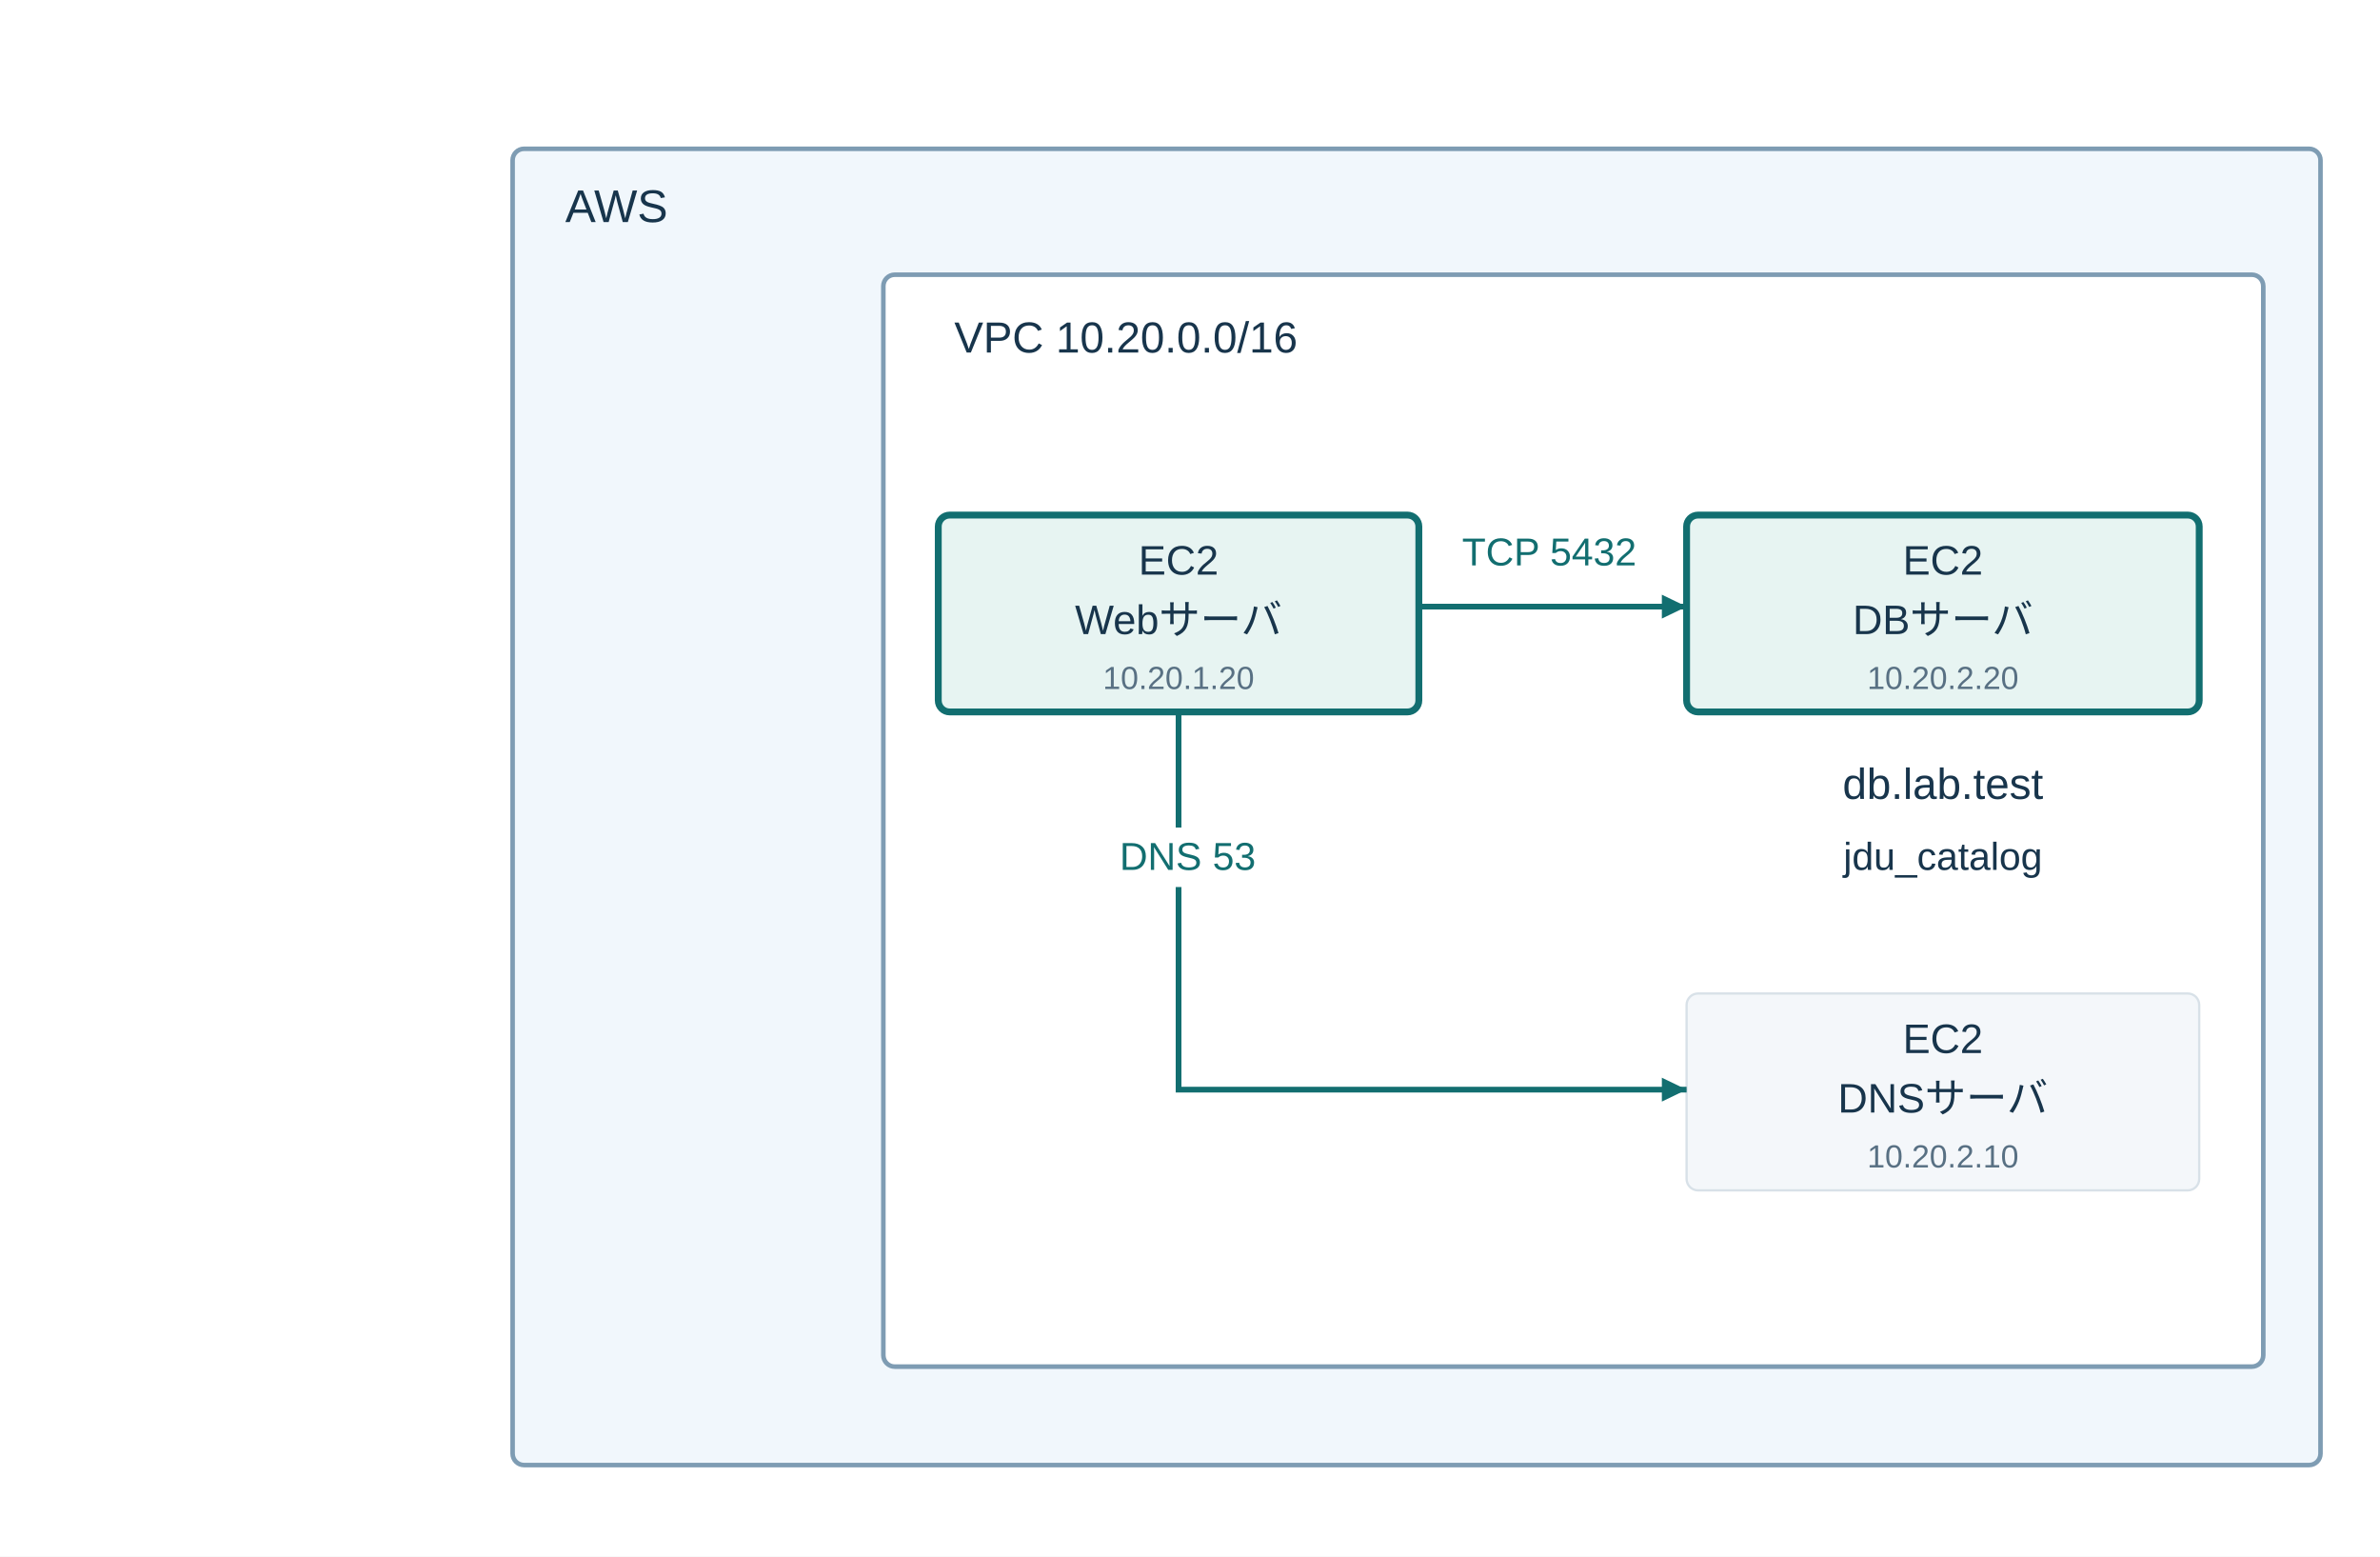
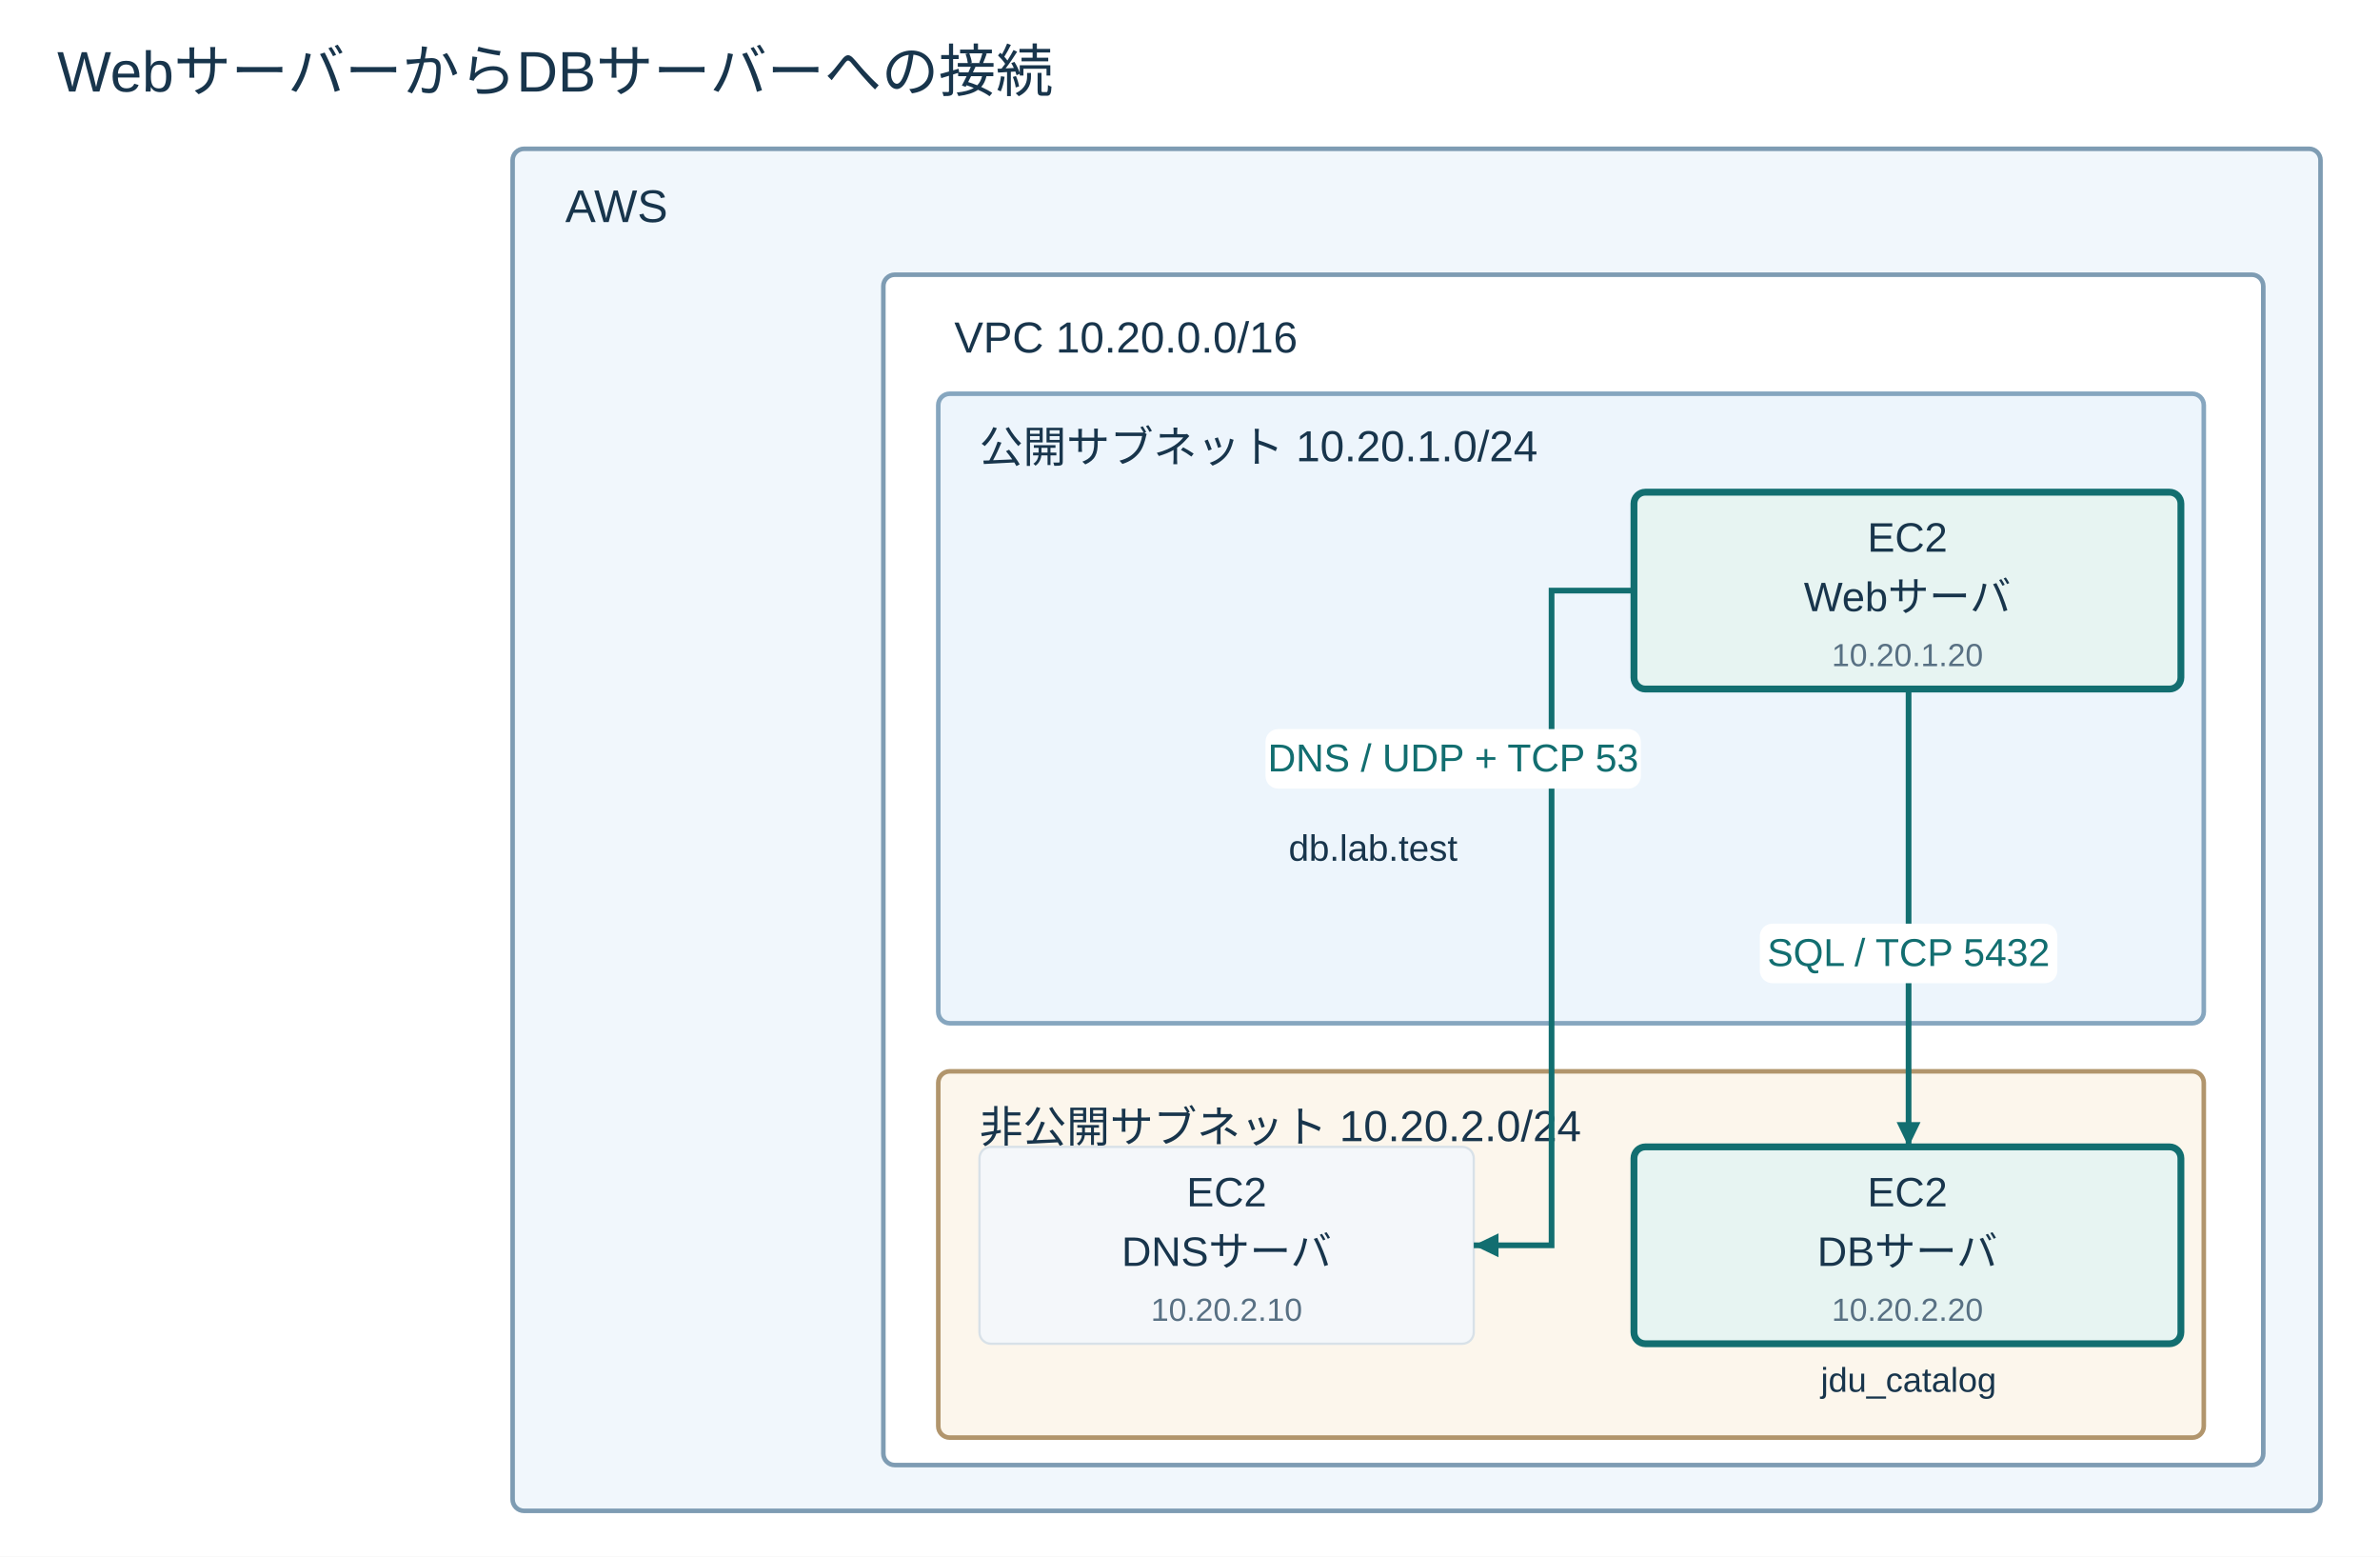
<svg xmlns="http://www.w3.org/2000/svg" width="1040" height="680" viewBox="0 0 1040 680" role="img">
  <rect width="1040" height="680" fill="white" />
-   <rect x="224" y="65" width="790" height="575" rx="5" fill="#f1f7fc" stroke="#7e9cb3" stroke-width="2" />
+   <text x="25" y="40" font-size="25" font-family="Arial,MS Gothic,sans-serif" fill="#18354c">WebサーバーからDBサーバーへの接続</text>
+   <rect x="224" y="65" width="790" height="595" rx="5" fill="#f1f7fc" stroke="#7e9cb3" stroke-width="2" />
  <text x="247" y="97" font-size="20" font-family="Arial,MS Gothic,sans-serif" fill="#18354c">AWS</text>
-   <rect x="386" y="120" width="603" height="477" rx="5" fill="white" stroke="#7e9cb3" stroke-width="2" />
+   <rect x="386" y="120" width="603" height="520" rx="5" fill="white" stroke="#7e9cb3" stroke-width="2" />
  <text x="417" y="154" font-size="19" font-family="Arial,MS Gothic,sans-serif" fill="#18354c">VPC  10.20.0.0/16</text>
-   <rect x="410" y="225" width="210" height="86" rx="5" fill="#e7f4f2" stroke="#126e70" stroke-width="3" />
-   <text x="515.0" y="251" font-size="18" font-family="Arial,MS Gothic,sans-serif" fill="#18354c" text-anchor="middle">EC2</text>
-   <text x="515.0" y="277" font-size="18" font-family="Arial,MS Gothic,sans-serif" fill="#18354c" text-anchor="middle">Webサーバ</text>
-   <text x="515.0" y="301" font-size="14" font-family="Arial,MS Gothic,sans-serif" fill="#587083" text-anchor="middle">10.20.1.20</text>
-   <rect x="737" y="225" width="224" height="86" rx="5" fill="#e7f4f2" stroke="#126e70" stroke-width="3" />
-   <text x="849.0" y="251" font-size="18" font-family="Arial,MS Gothic,sans-serif" fill="#18354c" text-anchor="middle">EC2</text>
-   <text x="849.0" y="277" font-size="18" font-family="Arial,MS Gothic,sans-serif" fill="#18354c" text-anchor="middle">DBサーバ</text>
-   <text x="849.0" y="301" font-size="14" font-family="Arial,MS Gothic,sans-serif" fill="#587083" text-anchor="middle">10.20.2.20</text>
-   <rect x="737" y="434" width="224" height="86" rx="5" fill="#f4f7fa" stroke="#d8e1e8" stroke-width="1" />
-   <text x="849.0" y="460" font-size="18" font-family="Arial,MS Gothic,sans-serif" fill="#18354c" text-anchor="middle">EC2</text>
-   <text x="849.0" y="486" font-size="18" font-family="Arial,MS Gothic,sans-serif" fill="#18354c" text-anchor="middle">DNSサーバ</text>
-   <text x="849.0" y="510" font-size="14" font-family="Arial,MS Gothic,sans-serif" fill="#587083" text-anchor="middle">10.20.2.10</text>
-   <polyline points="620,265 737,265" fill="none" stroke="#126e70" stroke-width="2.5" />
-   <polygon points="737.00,265.00 726.19,270.22 726.19,259.78" fill="#126e70" />
-   <rect x="638.0" y="229" width="78.0" height="25" rx="5" fill="white" stroke="white" stroke-width="1" />
-   <text x="677" y="247" font-size="17" font-family="Arial,MS Gothic,sans-serif" fill="#126e70" text-anchor="middle">TCP 5432</text>
-   <polyline points="515,311 515,476 737,476" fill="none" stroke="#126e70" stroke-width="2.5" />
-   <polygon points="737.00,476.00 726.19,481.22 726.19,470.78" fill="#126e70" />
-   <rect x="488.5" y="362" width="61.0" height="25" rx="5" fill="white" stroke="white" stroke-width="1" />
-   <text x="519" y="380" font-size="17" font-family="Arial,MS Gothic,sans-serif" fill="#126e70" text-anchor="middle">DNS 53</text>
-   <text x="849" y="349" font-size="19" font-family="Arial,MS Gothic,sans-serif" fill="#18354c" text-anchor="middle">db.lab.test</text>
-   <text x="849" y="380" font-size="17" font-family="Arial,MS Gothic,sans-serif" fill="#18354c" text-anchor="middle">jdu_catalog</text>
+   <rect x="410" y="172" width="553" height="275" rx="5" fill="#edf5fc" stroke="#86a6bf" stroke-width="2" />
+   <text x="428" y="202" font-size="19" font-family="Arial,MS Gothic,sans-serif" fill="#18354c">公開サブネット  10.20.1.0/24</text>
+   <rect x="410" y="468" width="553" height="160" rx="5" fill="#fcf6ec" stroke="#b1956c" stroke-width="2" />
+   <text x="428" y="499" font-size="19" font-family="Arial,MS Gothic,sans-serif" fill="#18354c">非公開サブネット  10.20.2.0/24</text>
+   <rect x="714" y="215" width="239" height="86" rx="5" fill="#e7f4f2" stroke="#126e70" stroke-width="3" />
+   <text x="833.5" y="241" font-size="18" font-family="Arial,MS Gothic,sans-serif" fill="#18354c" text-anchor="middle">EC2</text>
+   <text x="833.5" y="267" font-size="18" font-family="Arial,MS Gothic,sans-serif" fill="#18354c" text-anchor="middle">Webサーバ</text>
+   <text x="833.5" y="291" font-size="14" font-family="Arial,MS Gothic,sans-serif" fill="#587083" text-anchor="middle">10.20.1.20</text>
+   <rect x="428" y="501" width="216" height="86" rx="5" fill="#f4f7fa" stroke="#d8e1e8" stroke-width="1" />
+   <text x="536.0" y="527" font-size="18" font-family="Arial,MS Gothic,sans-serif" fill="#18354c" text-anchor="middle">EC2</text>
+   <text x="536.0" y="553" font-size="18" font-family="Arial,MS Gothic,sans-serif" fill="#18354c" text-anchor="middle">DNSサーバ</text>
+   <text x="536.0" y="577" font-size="14" font-family="Arial,MS Gothic,sans-serif" fill="#587083" text-anchor="middle">10.20.2.10</text>
+   <rect x="714" y="501" width="239" height="86" rx="5" fill="#e7f4f2" stroke="#126e70" stroke-width="3" />
+   <text x="833.5" y="527" font-size="18" font-family="Arial,MS Gothic,sans-serif" fill="#18354c" text-anchor="middle">EC2</text>
+   <text x="833.5" y="553" font-size="18" font-family="Arial,MS Gothic,sans-serif" fill="#18354c" text-anchor="middle">DBサーバ</text>
+   <text x="833.5" y="577" font-size="14" font-family="Arial,MS Gothic,sans-serif" fill="#587083" text-anchor="middle">10.20.2.20</text>
+   <polyline points="834,301 834,501" fill="none" stroke="#126e70" stroke-width="2.5" />
+   <polygon points="834.00,501.00 828.78,490.19 839.22,490.19" fill="#126e70" />
+   <rect x="769.5" y="404" width="129.0" height="25" rx="5" fill="white" stroke="white" stroke-width="1" />
+   <text x="834" y="422" font-size="17" font-family="Arial,MS Gothic,sans-serif" fill="#126e70" text-anchor="middle">SQL / TCP 5432</text>
+   <polyline points="714,258 678,258 678,544 644,544" fill="none" stroke="#126e70" stroke-width="2.5" />
+   <polygon points="644.00,544.00 654.81,538.78 654.81,549.22" fill="#126e70" />
+   <rect x="553.5" y="319" width="163.0" height="25" rx="5" fill="white" stroke="white" stroke-width="1" />
+   <text x="635" y="337" font-size="17" font-family="Arial,MS Gothic,sans-serif" fill="#126e70" text-anchor="middle">DNS / UDP + TCP 53</text>
+   <text x="600" y="376" font-size="16" font-family="Arial,MS Gothic,sans-serif" fill="#18354c" text-anchor="middle">db.lab.test</text>
+   <text x="834" y="608" font-size="15" font-family="Arial,MS Gothic,sans-serif" fill="#18354c" text-anchor="middle">jdu_catalog</text>
</svg>
